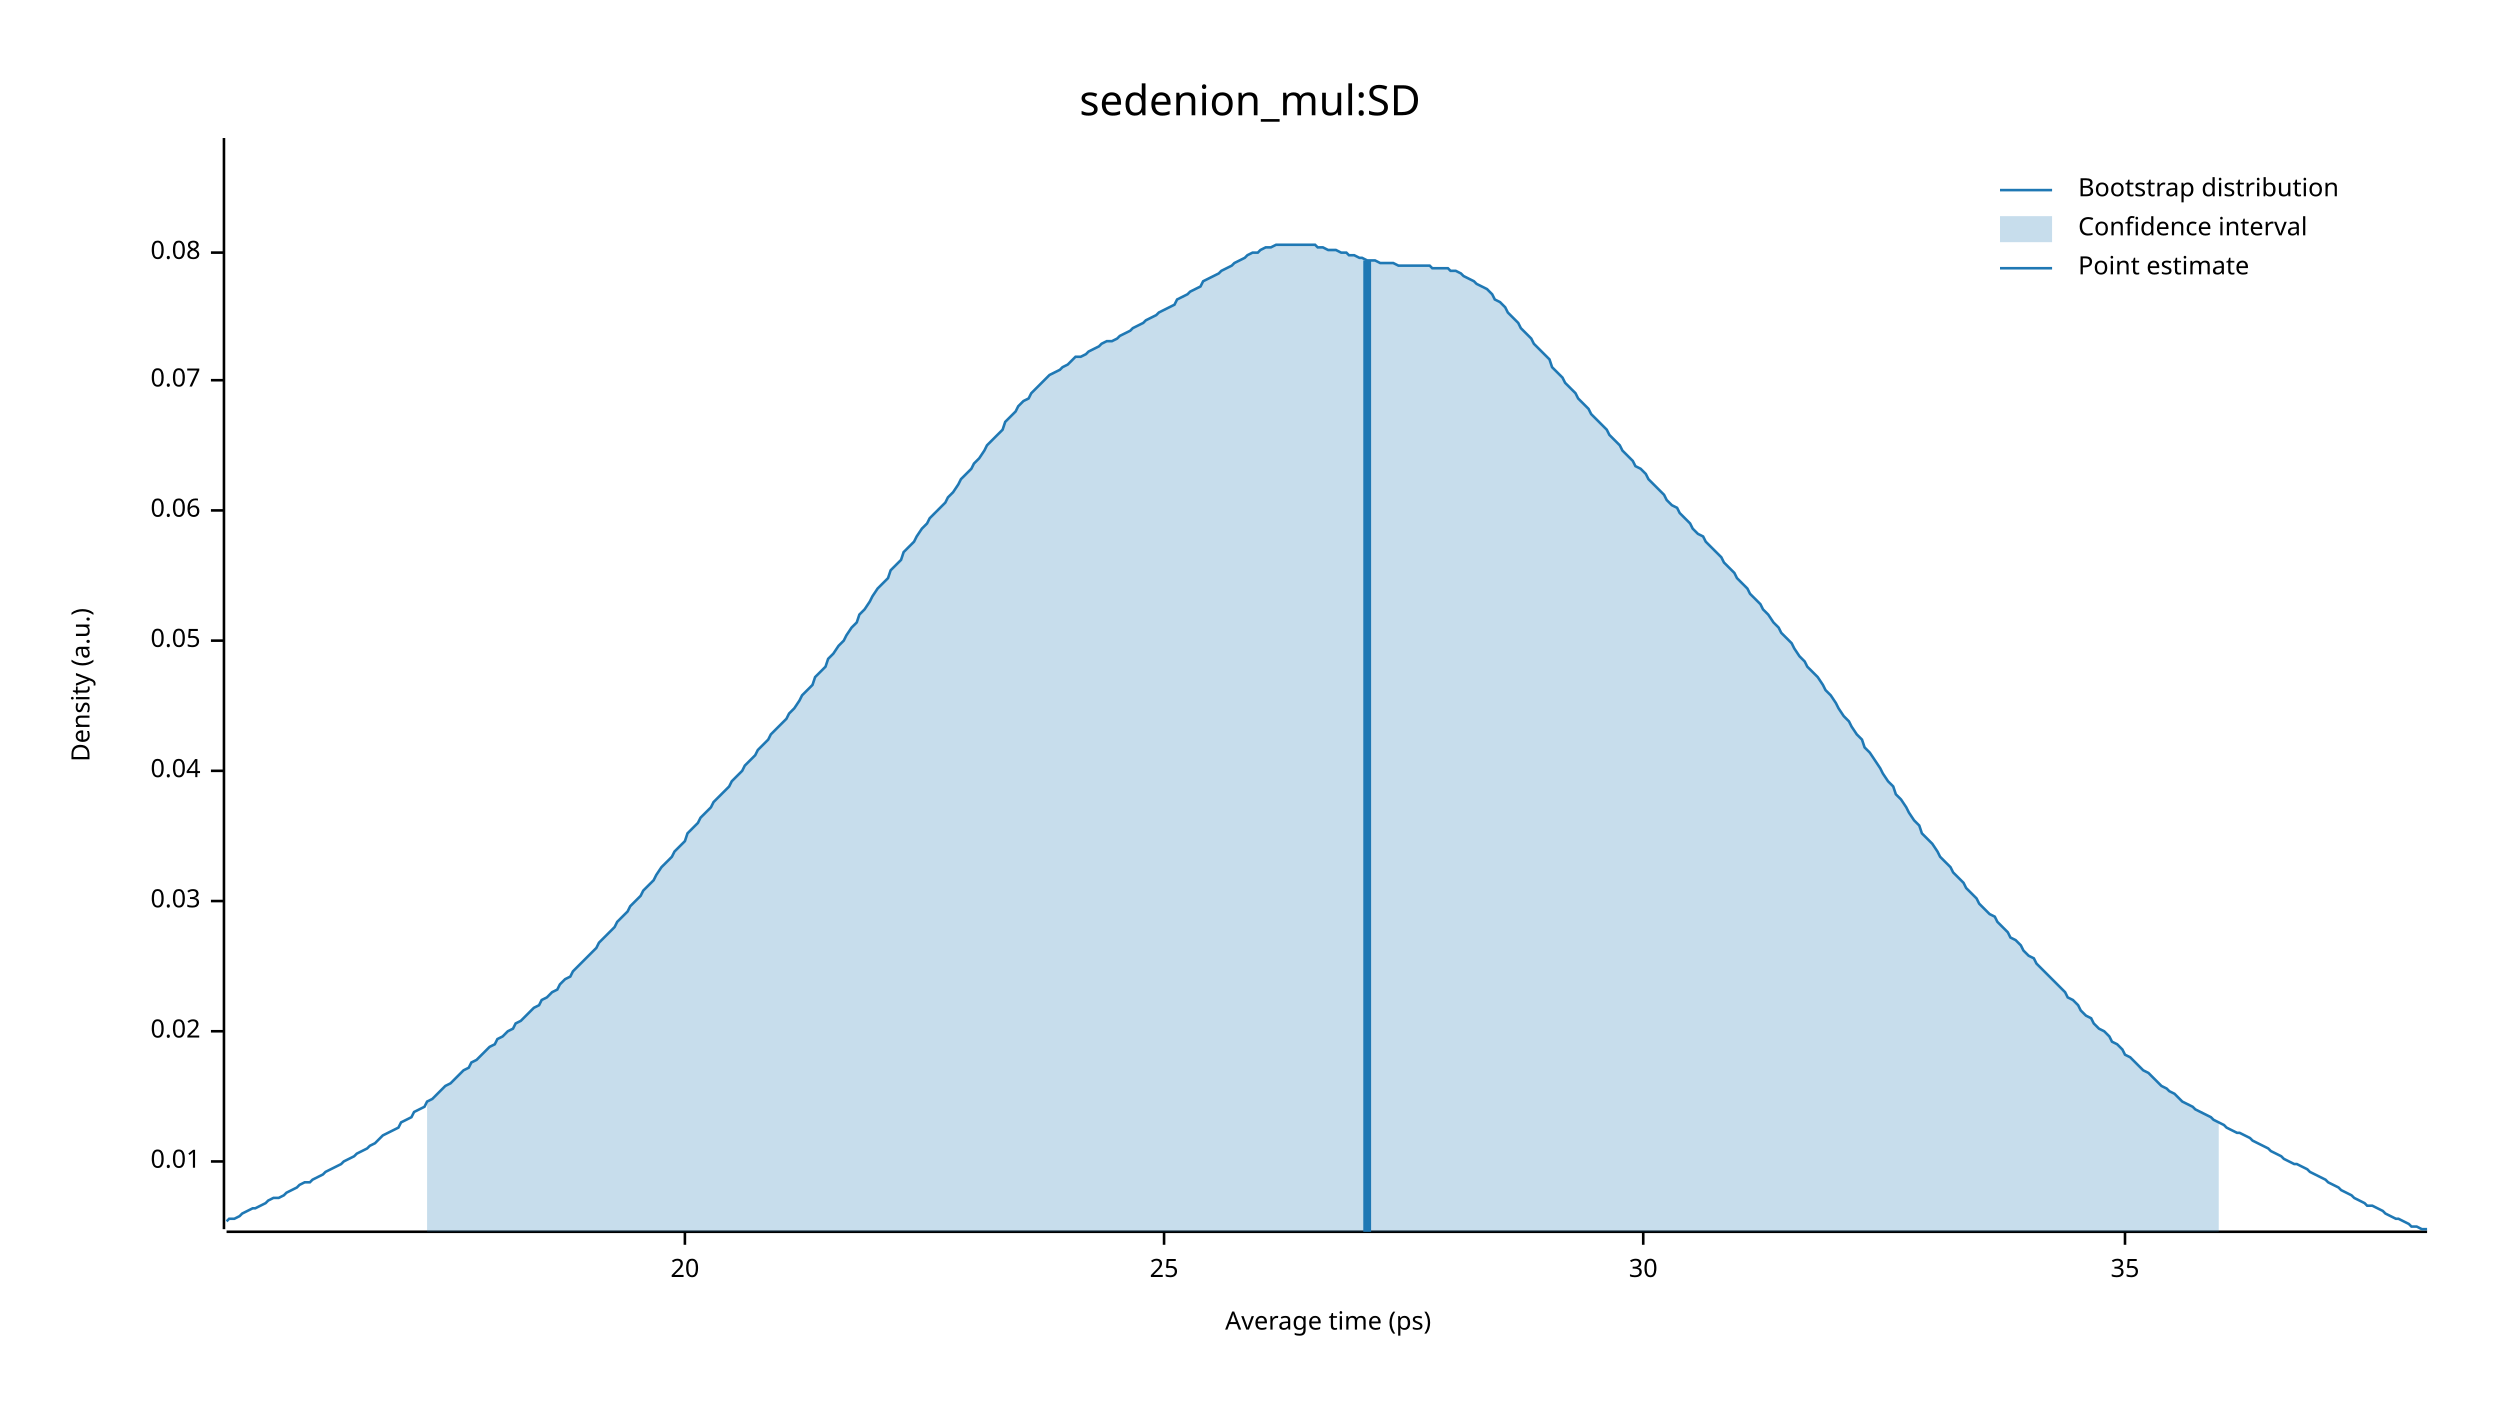
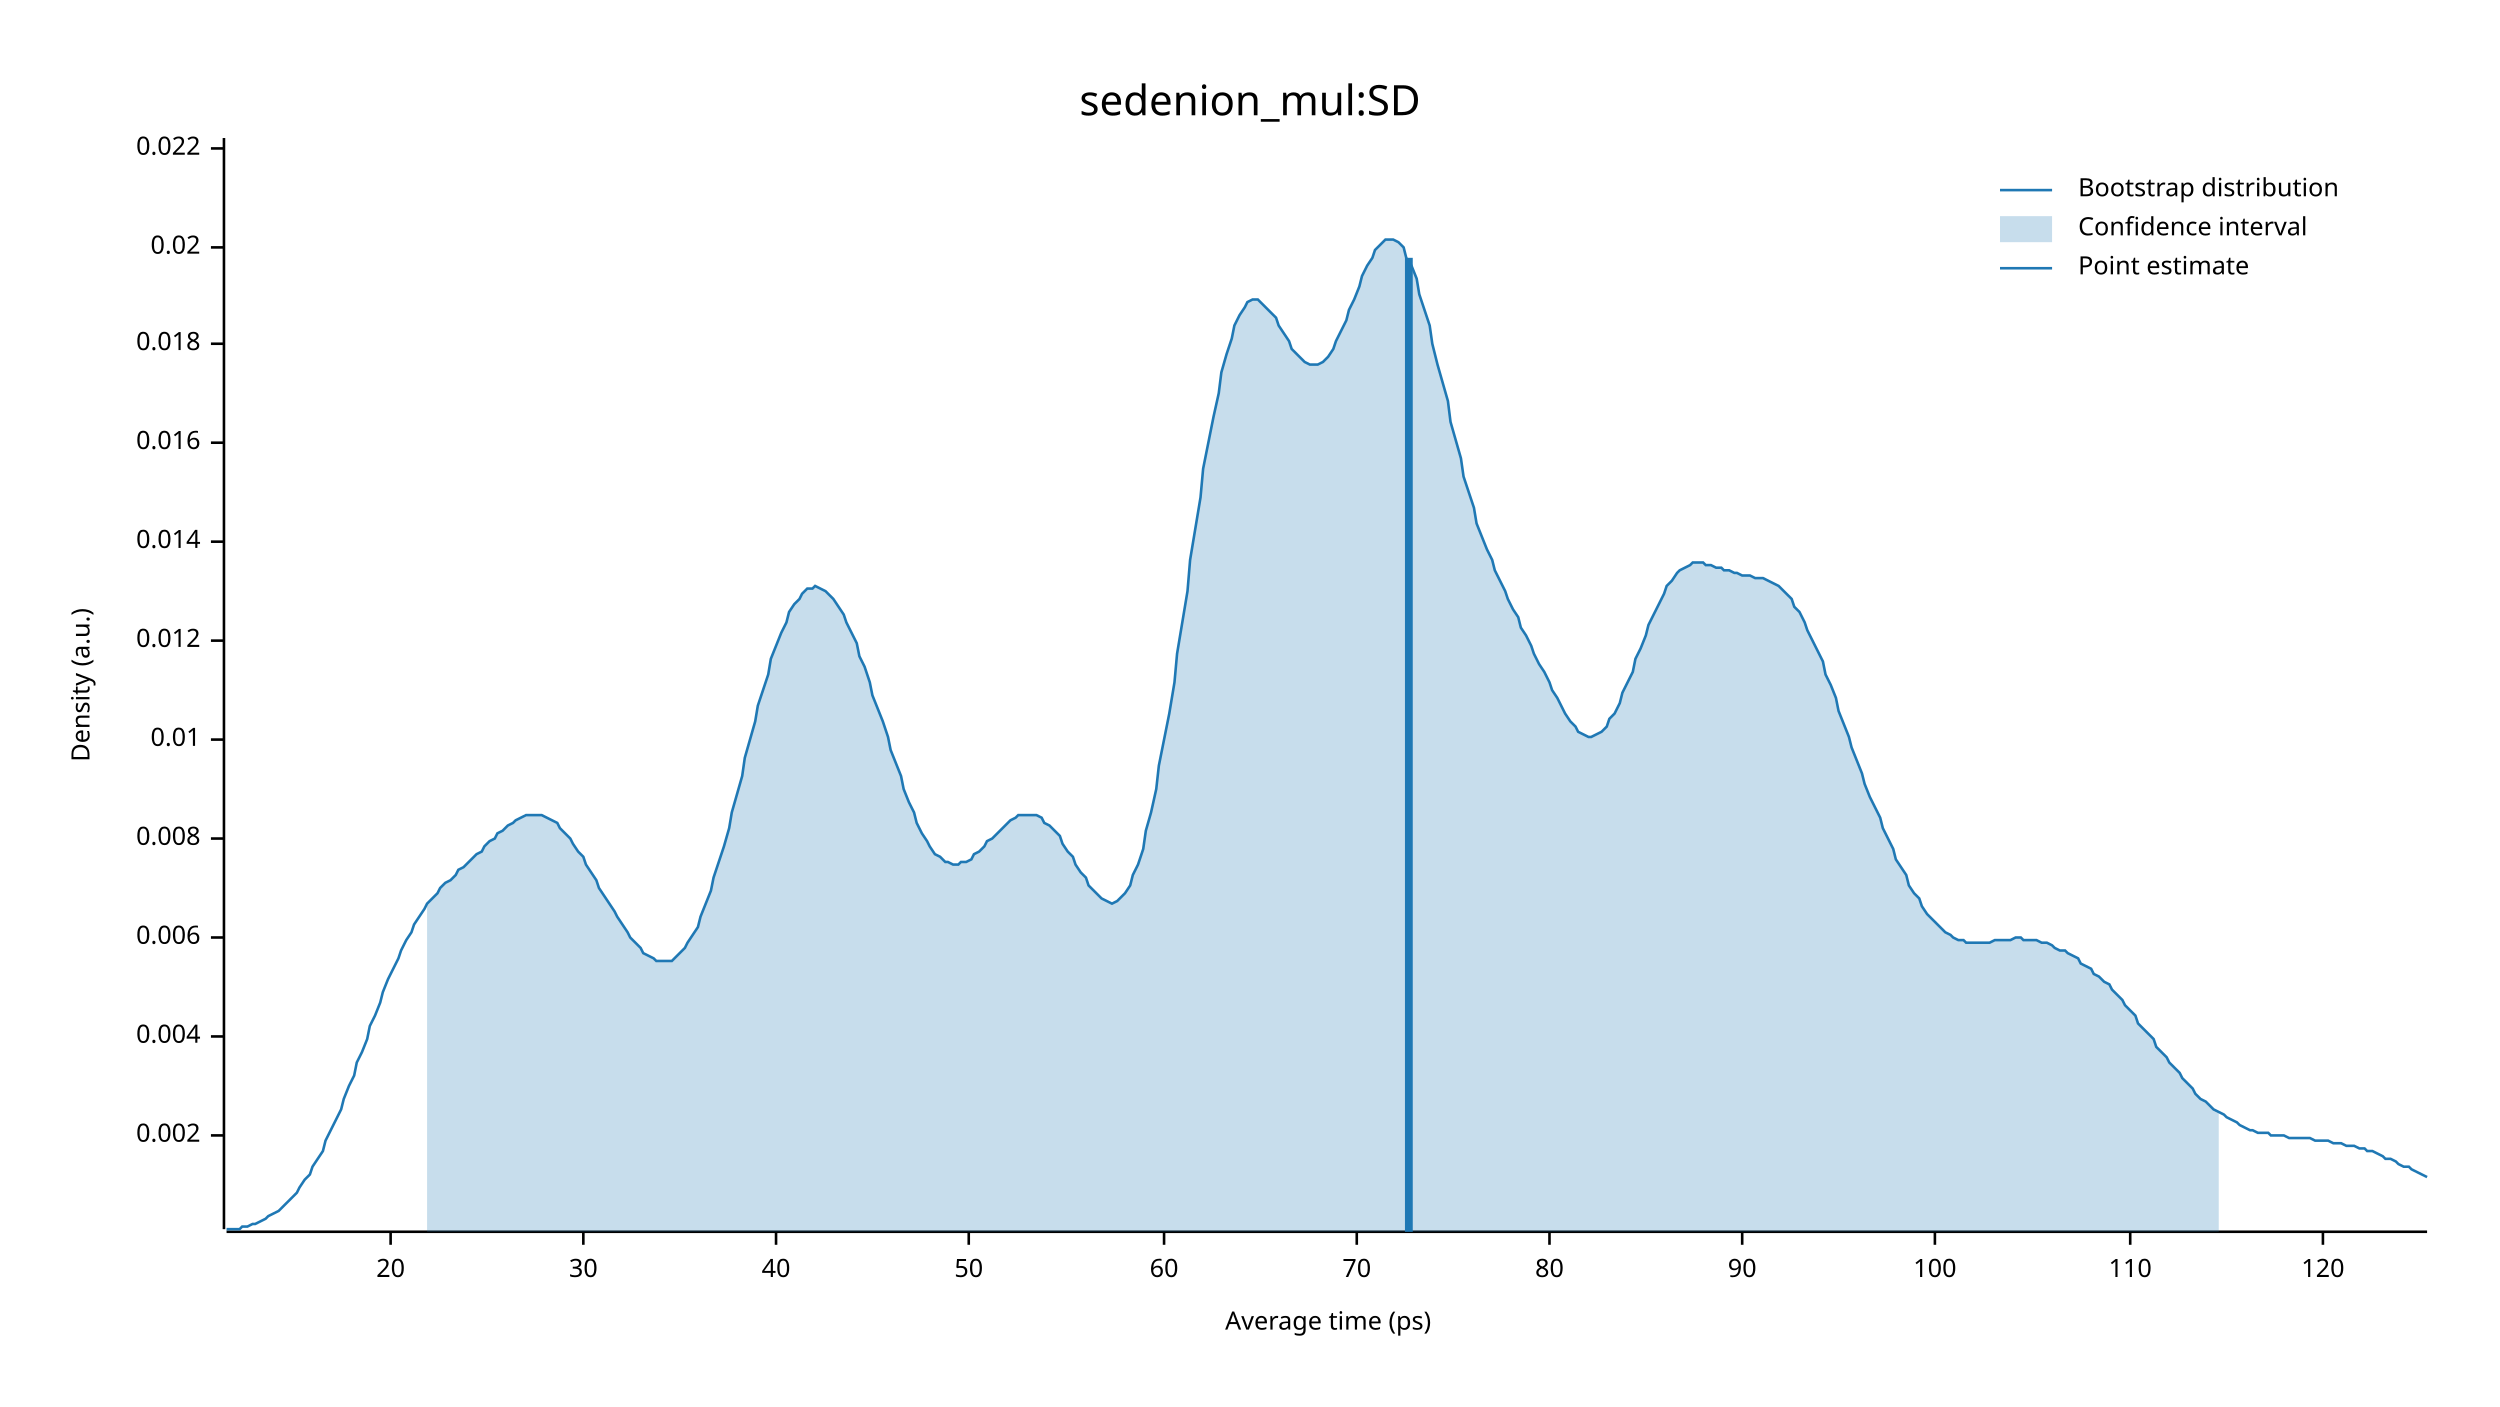
<svg xmlns="http://www.w3.org/2000/svg" width="960" height="540" viewBox="0 0 960 540">
  <text x="480" y="32" dy="0.76em" text-anchor="middle" font-family="sans-serif" font-size="16.129" opacity="1" fill="#000000">
sedenion_mul:SD
</text>
  <text x="27" y="263" dy="0.76em" text-anchor="middle" font-family="sans-serif" font-size="9.677" opacity="1" fill="#000000" transform="rotate(270, 27, 263)">
Density (a.u.)
</text>
  <text x="510" y="513" dy="-0.5ex" text-anchor="middle" font-family="sans-serif" font-size="9.677" opacity="1" fill="#000000">
Average time (ps)
</text>
  <polyline fill="none" opacity="1" stroke="#000000" stroke-width="1" points="86,53 86,472 " />
-   <text x="77" y="446" dy="0.5ex" text-anchor="end" font-family="sans-serif" font-size="9.677" opacity="1" fill="#000000">
+   <text x="77" y="436" dy="0.5ex" text-anchor="end" font-family="sans-serif" font-size="9.677" opacity="1" fill="#000000">
+ 0.002
+ </text>
+   <polyline fill="none" opacity="1" stroke="#000000" stroke-width="1" points="81,436 86,436 " />
+   <text x="77" y="398" dy="0.5ex" text-anchor="end" font-family="sans-serif" font-size="9.677" opacity="1" fill="#000000">
+ 0.004
+ </text>
+   <polyline fill="none" opacity="1" stroke="#000000" stroke-width="1" points="81,398 86,398 " />
+   <text x="77" y="360" dy="0.5ex" text-anchor="end" font-family="sans-serif" font-size="9.677" opacity="1" fill="#000000">
+ 0.006
+ </text>
+   <polyline fill="none" opacity="1" stroke="#000000" stroke-width="1" points="81,360 86,360 " />
+   <text x="77" y="322" dy="0.5ex" text-anchor="end" font-family="sans-serif" font-size="9.677" opacity="1" fill="#000000">
+ 0.008
+ </text>
+   <polyline fill="none" opacity="1" stroke="#000000" stroke-width="1" points="81,322 86,322 " />
+   <text x="77" y="284" dy="0.5ex" text-anchor="end" font-family="sans-serif" font-size="9.677" opacity="1" fill="#000000">
0.01
</text>
-   <polyline fill="none" opacity="1" stroke="#000000" stroke-width="1" points="81,446 86,446 " />
-   <text x="77" y="396" dy="0.5ex" text-anchor="end" font-family="sans-serif" font-size="9.677" opacity="1" fill="#000000">
+   <polyline fill="none" opacity="1" stroke="#000000" stroke-width="1" points="81,284 86,284 " />
+   <text x="77" y="246" dy="0.5ex" text-anchor="end" font-family="sans-serif" font-size="9.677" opacity="1" fill="#000000">
+ 0.012
+ </text>
+   <polyline fill="none" opacity="1" stroke="#000000" stroke-width="1" points="81,246 86,246 " />
+   <text x="77" y="208" dy="0.5ex" text-anchor="end" font-family="sans-serif" font-size="9.677" opacity="1" fill="#000000">
+ 0.014
+ </text>
+   <polyline fill="none" opacity="1" stroke="#000000" stroke-width="1" points="81,208 86,208 " />
+   <text x="77" y="170" dy="0.5ex" text-anchor="end" font-family="sans-serif" font-size="9.677" opacity="1" fill="#000000">
+ 0.016
+ </text>
+   <polyline fill="none" opacity="1" stroke="#000000" stroke-width="1" points="81,170 86,170 " />
+   <text x="77" y="132" dy="0.5ex" text-anchor="end" font-family="sans-serif" font-size="9.677" opacity="1" fill="#000000">
+ 0.018
+ </text>
+   <polyline fill="none" opacity="1" stroke="#000000" stroke-width="1" points="81,132 86,132 " />
+   <text x="77" y="95" dy="0.5ex" text-anchor="end" font-family="sans-serif" font-size="9.677" opacity="1" fill="#000000">
0.02
</text>
-   <polyline fill="none" opacity="1" stroke="#000000" stroke-width="1" points="81,396 86,396 " />
-   <text x="77" y="346" dy="0.5ex" text-anchor="end" font-family="sans-serif" font-size="9.677" opacity="1" fill="#000000">
- 0.03
+   <polyline fill="none" opacity="1" stroke="#000000" stroke-width="1" points="81,95 86,95 " />
+   <text x="77" y="57" dy="0.5ex" text-anchor="end" font-family="sans-serif" font-size="9.677" opacity="1" fill="#000000">
+ 0.022
</text>
-   <polyline fill="none" opacity="1" stroke="#000000" stroke-width="1" points="81,346 86,346 " />
-   <text x="77" y="296" dy="0.5ex" text-anchor="end" font-family="sans-serif" font-size="9.677" opacity="1" fill="#000000">
- 0.04
- </text>
-   <polyline fill="none" opacity="1" stroke="#000000" stroke-width="1" points="81,296 86,296 " />
-   <text x="77" y="246" dy="0.5ex" text-anchor="end" font-family="sans-serif" font-size="9.677" opacity="1" fill="#000000">
- 0.05
- </text>
-   <polyline fill="none" opacity="1" stroke="#000000" stroke-width="1" points="81,246 86,246 " />
-   <text x="77" y="196" dy="0.5ex" text-anchor="end" font-family="sans-serif" font-size="9.677" opacity="1" fill="#000000">
- 0.06
- </text>
-   <polyline fill="none" opacity="1" stroke="#000000" stroke-width="1" points="81,196 86,196 " />
-   <text x="77" y="146" dy="0.5ex" text-anchor="end" font-family="sans-serif" font-size="9.677" opacity="1" fill="#000000">
- 0.07
- </text>
-   <polyline fill="none" opacity="1" stroke="#000000" stroke-width="1" points="81,146 86,146 " />
-   <text x="77" y="97" dy="0.5ex" text-anchor="end" font-family="sans-serif" font-size="9.677" opacity="1" fill="#000000">
- 0.08
- </text>
-   <polyline fill="none" opacity="1" stroke="#000000" stroke-width="1" points="81,97 86,97 " />
+   <polyline fill="none" opacity="1" stroke="#000000" stroke-width="1" points="81,57 86,57 " />
  <polyline fill="none" opacity="1" stroke="#000000" stroke-width="1" points="87,473 932,473 " />
-   <text x="263" y="483" dy="0.76em" text-anchor="middle" font-family="sans-serif" font-size="9.677" opacity="1" fill="#000000">
+   <text x="150" y="483" dy="0.76em" text-anchor="middle" font-family="sans-serif" font-size="9.677" opacity="1" fill="#000000">
20
</text>
-   <polyline fill="none" opacity="1" stroke="#000000" stroke-width="1" points="263,473 263,478 " />
+   <polyline fill="none" opacity="1" stroke="#000000" stroke-width="1" points="150,473 150,478 " />
+   <text x="224" y="483" dy="0.76em" text-anchor="middle" font-family="sans-serif" font-size="9.677" opacity="1" fill="#000000">
+ 30
+ </text>
+   <polyline fill="none" opacity="1" stroke="#000000" stroke-width="1" points="224,473 224,478 " />
+   <text x="298" y="483" dy="0.76em" text-anchor="middle" font-family="sans-serif" font-size="9.677" opacity="1" fill="#000000">
+ 40
+ </text>
+   <polyline fill="none" opacity="1" stroke="#000000" stroke-width="1" points="298,473 298,478 " />
+   <text x="372" y="483" dy="0.76em" text-anchor="middle" font-family="sans-serif" font-size="9.677" opacity="1" fill="#000000">
+ 50
+ </text>
+   <polyline fill="none" opacity="1" stroke="#000000" stroke-width="1" points="372,473 372,478 " />
  <text x="447" y="483" dy="0.76em" text-anchor="middle" font-family="sans-serif" font-size="9.677" opacity="1" fill="#000000">
- 25
+ 60
</text>
  <polyline fill="none" opacity="1" stroke="#000000" stroke-width="1" points="447,473 447,478 " />
-   <text x="631" y="483" dy="0.76em" text-anchor="middle" font-family="sans-serif" font-size="9.677" opacity="1" fill="#000000">
- 30
+   <text x="521" y="483" dy="0.76em" text-anchor="middle" font-family="sans-serif" font-size="9.677" opacity="1" fill="#000000">
+ 70
</text>
-   <polyline fill="none" opacity="1" stroke="#000000" stroke-width="1" points="631,473 631,478 " />
-   <text x="816" y="483" dy="0.76em" text-anchor="middle" font-family="sans-serif" font-size="9.677" opacity="1" fill="#000000">
- 35
+   <polyline fill="none" opacity="1" stroke="#000000" stroke-width="1" points="521,473 521,478 " />
+   <text x="595" y="483" dy="0.76em" text-anchor="middle" font-family="sans-serif" font-size="9.677" opacity="1" fill="#000000">
+ 80
</text>
-   <polyline fill="none" opacity="1" stroke="#000000" stroke-width="1" points="816,473 816,478 " />
-   <polyline fill="none" opacity="1" stroke="#1F78B4" stroke-width="1" points="87,469 88,468 90,468 92,467 93,466 95,465 97,464 98,464 100,463 102,462 103,461 105,460 107,460 109,459 110,458 112,457 114,456 115,455 117,454 119,454 120,453 122,452 124,451 125,450 127,449 129,448 131,447 132,446 134,445 136,444 137,443 139,442 141,441 142,440 144,439 146,437 147,436 149,435 151,434 153,433 154,431 156,430 158,429 159,427 161,426 163,425 164,423 166,422 168,420 169,419 171,417 173,416 175,414 176,413 178,411 180,410 181,408 183,407 185,405 186,404 188,402 190,401 191,399 193,398 195,396 197,395 198,393 200,392 202,390 203,389 205,387 207,386 208,384 210,383 212,381 214,380 215,378 217,376 219,375 220,373 222,371 224,369 225,368 227,366 229,364 230,362 232,360 234,358 236,356 237,354 239,352 241,350 242,348 244,346 246,344 247,342 249,340 251,338 252,336 254,333 256,331 258,329 259,327 261,325 263,323 264,320 266,318 268,316 269,314 271,312 273,310 274,308 276,306 278,304 280,302 281,300 283,298 285,296 286,294 288,292 290,290 291,288 293,286 295,284 296,282 298,280 300,278 302,276 303,274 305,272 307,269 308,267 310,265 312,263 313,260 315,258 317,256 318,253 320,251 322,248 324,246 325,244 327,241 329,239 330,236 332,234 334,231 335,229 337,226 339,224 341,222 342,219 344,217 346,215 347,212 349,210 351,208 352,206 354,203 356,201 357,199 359,197 361,195 363,193 364,191 366,189 368,186 369,184 371,182 373,180 374,178 376,176 378,173 379,171 381,169 383,167 385,165 386,162 388,160 390,158 391,156 393,154 395,153 396,151 398,149 400,147 401,146 403,144 405,143 407,142 408,141 410,140 412,138 413,137 415,137 417,136 418,135 420,134 422,133 423,132 425,131 427,131 429,130 430,129 432,128 434,127 435,126 437,125 439,124 440,123 442,122 444,121 445,120 447,119 449,118 451,117 452,115 454,114 456,113 457,112 459,111 461,110 462,108 464,107 466,106 468,105 469,104 471,103 473,102 474,101 476,100 478,99 479,98 481,97 483,97 484,96 486,95 488,95 490,94 491,94 493,94 495,94 496,94 498,94 500,94 501,94 503,94 505,94 506,95 508,95 510,96 512,96 513,96 515,97 517,97 518,98 520,98 522,99 523,99 525,100 527,100 528,100 530,101 532,101 534,101 535,101 537,102 539,102 540,102 542,102 544,102 545,102 547,102 549,102 550,103 552,103 554,103 556,103 557,104 559,104 561,105 562,106 564,107 566,108 567,109 569,110 571,111 573,113 574,115 576,116 578,118 579,120 581,122 583,124 584,126 586,128 588,130 589,132 591,134 593,136 595,138 596,141 598,143 600,145 601,147 603,149 605,151 606,153 608,155 610,157 611,159 613,161 615,163 617,165 618,167 620,169 622,171 623,173 625,175 627,177 628,179 630,180 632,182 633,184 635,186 637,188 639,190 640,192 642,194 644,195 645,197 647,199 649,201 650,203 652,205 654,206 655,208 657,210 659,212 661,214 662,216 664,218 666,220 667,222 669,224 671,226 672,228 674,230 676,232 677,234 679,236 681,239 683,241 684,243 686,245 688,247 689,249 691,252 693,254 694,256 696,258 698,260 700,263 701,265 703,267 705,270 706,272 708,275 710,277 711,279 713,282 715,284 716,287 718,289 720,292 722,295 723,297 725,300 727,302 728,305 730,307 732,310 733,312 735,315 737,317 738,320 740,322 742,324 744,327 745,329 747,331 749,333 750,335 752,337 754,339 755,341 757,343 759,345 760,347 762,349 764,351 766,352 767,354 769,356 771,358 772,360 774,361 776,363 777,365 779,367 781,368 782,370 784,372 786,374 788,376 789,377 791,379 793,381 794,383 796,384 798,386 799,388 801,390 803,391 804,393 806,395 808,396 810,398 811,400 813,401 815,403 816,405 818,406 820,408 821,409 823,411 825,412 827,414 828,415 830,417 832,418 833,419 835,420 837,422 838,423 840,424 842,425 843,426 845,427 847,428 849,429 850,430 852,431 854,432 855,433 857,434 859,435 860,435 862,436 864,437 865,438 867,439 869,440 871,441 872,442 874,443 876,444 877,445 879,446 881,447 882,447 884,448 886,449 887,450 889,451 891,452 893,453 894,454 896,455 898,456 899,457 901,458 903,459 904,460 906,461 908,462 909,463 911,463 913,464 915,465 916,466 918,467 920,468 921,468 923,469 925,470 926,471 928,471 930,472 932,472 " />
-   <polygon opacity="0.25" fill="#1F78B4" points="164,423 166,422 168,420 169,419 171,417 173,416 175,414 176,413 178,411 180,410 181,408 183,407 185,405 186,404 188,402 190,401 191,399 193,398 195,396 197,395 198,393 200,392 202,390 203,389 205,387 207,386 208,384 210,383 212,381 214,380 215,378 217,376 219,375 220,373 222,371 224,369 225,368 227,366 229,364 230,362 232,360 234,358 236,356 237,354 239,352 241,350 242,348 244,346 246,344 247,342 249,340 251,338 252,336 254,333 256,331 258,329 259,327 261,325 263,323 264,320 266,318 268,316 269,314 271,312 273,310 274,308 276,306 278,304 280,302 281,300 283,298 285,296 286,294 288,292 290,290 291,288 293,286 295,284 296,282 298,280 300,278 302,276 303,274 305,272 307,269 308,267 310,265 312,263 313,260 315,258 317,256 318,253 320,251 322,248 324,246 325,244 327,241 329,239 330,236 332,234 334,231 335,229 337,226 339,224 341,222 342,219 344,217 346,215 347,212 349,210 351,208 352,206 354,203 356,201 357,199 359,197 361,195 363,193 364,191 366,189 368,186 369,184 371,182 373,180 374,178 376,176 378,173 379,171 381,169 383,167 385,165 386,162 388,160 390,158 391,156 393,154 395,153 396,151 398,149 400,147 401,146 403,144 405,143 407,142 408,141 410,140 412,138 413,137 415,137 417,136 418,135 420,134 422,133 423,132 425,131 427,131 429,130 430,129 432,128 434,127 435,126 437,125 439,124 440,123 442,122 444,121 445,120 447,119 449,118 451,117 452,115 454,114 456,113 457,112 459,111 461,110 462,108 464,107 466,106 468,105 469,104 471,103 473,102 474,101 476,100 478,99 479,98 481,97 483,97 484,96 486,95 488,95 490,94 491,94 493,94 495,94 496,94 498,94 500,94 501,94 503,94 505,94 506,95 508,95 510,96 512,96 513,96 515,97 517,97 518,98 520,98 522,99 523,99 525,100 527,100 528,100 530,101 532,101 534,101 535,101 537,102 539,102 540,102 542,102 544,102 545,102 547,102 549,102 550,103 552,103 554,103 556,103 557,104 559,104 561,105 562,106 564,107 566,108 567,109 569,110 571,111 573,113 574,115 576,116 578,118 579,120 581,122 583,124 584,126 586,128 588,130 589,132 591,134 593,136 595,138 596,141 598,143 600,145 601,147 603,149 605,151 606,153 608,155 610,157 611,159 613,161 615,163 617,165 618,167 620,169 622,171 623,173 625,175 627,177 628,179 630,180 632,182 633,184 635,186 637,188 639,190 640,192 642,194 644,195 645,197 647,199 649,201 650,203 652,205 654,206 655,208 657,210 659,212 661,214 662,216 664,218 666,220 667,222 669,224 671,226 672,228 674,230 676,232 677,234 679,236 681,239 683,241 684,243 686,245 688,247 689,249 691,252 693,254 694,256 696,258 698,260 700,263 701,265 703,267 705,270 706,272 708,275 710,277 711,279 713,282 715,284 716,287 718,289 720,292 722,295 723,297 725,300 727,302 728,305 730,307 732,310 733,312 735,315 737,317 738,320 740,322 742,324 744,327 745,329 747,331 749,333 750,335 752,337 754,339 755,341 757,343 759,345 760,347 762,349 764,351 766,352 767,354 769,356 771,358 772,360 774,361 776,363 777,365 779,367 781,368 782,370 784,372 786,374 788,376 789,377 791,379 793,381 794,383 796,384 798,386 799,388 801,390 803,391 804,393 806,395 808,396 810,398 811,400 813,401 815,403 816,405 818,406 820,408 821,409 823,411 825,412 827,414 828,415 830,417 832,418 833,419 835,420 837,422 838,423 840,424 842,425 843,426 845,427 847,428 849,429 850,430 852,431 852,473 164,473 " />
-   <polyline fill="none" opacity="1" stroke="#1F78B4" stroke-width="3" points="525,473 525,100 " />
+   <polyline fill="none" opacity="1" stroke="#000000" stroke-width="1" points="595,473 595,478 " />
+   <text x="669" y="483" dy="0.76em" text-anchor="middle" font-family="sans-serif" font-size="9.677" opacity="1" fill="#000000">
+ 90
+ </text>
+   <polyline fill="none" opacity="1" stroke="#000000" stroke-width="1" points="669,473 669,478 " />
+   <text x="743" y="483" dy="0.76em" text-anchor="middle" font-family="sans-serif" font-size="9.677" opacity="1" fill="#000000">
+ 100
+ </text>
+   <polyline fill="none" opacity="1" stroke="#000000" stroke-width="1" points="743,473 743,478 " />
+   <text x="818" y="483" dy="0.76em" text-anchor="middle" font-family="sans-serif" font-size="9.677" opacity="1" fill="#000000">
+ 110
+ </text>
+   <polyline fill="none" opacity="1" stroke="#000000" stroke-width="1" points="818,473 818,478 " />
+   <text x="892" y="483" dy="0.76em" text-anchor="middle" font-family="sans-serif" font-size="9.677" opacity="1" fill="#000000">
+ 120
+ </text>
+   <polyline fill="none" opacity="1" stroke="#000000" stroke-width="1" points="892,473 892,478 " />
+   <polyline fill="none" opacity="1" stroke="#1F78B4" stroke-width="1" points="87,472 88,472 90,472 92,472 93,471 95,471 97,470 98,470 100,469 102,468 103,467 105,466 107,465 109,463 110,462 112,460 114,458 115,456 117,453 119,451 120,448 122,445 124,442 125,438 127,434 129,430 131,426 132,422 134,417 136,413 137,408 139,404 141,399 142,394 144,390 146,385 147,381 149,376 151,372 153,368 154,365 156,361 158,358 159,355 161,352 163,349 164,347 166,345 168,343 169,341 171,339 173,338 175,336 176,334 178,333 180,331 181,330 183,328 185,327 186,325 188,323 190,322 191,320 193,319 195,317 197,316 198,315 200,314 202,313 203,313 205,313 207,313 208,313 210,314 212,315 214,316 215,318 217,320 219,322 220,324 222,327 224,329 225,332 227,335 229,338 230,341 232,344 234,347 236,350 237,352 239,355 241,358 242,360 244,362 246,364 247,366 249,367 251,368 252,369 254,369 256,369 258,369 259,368 261,366 263,364 264,362 266,359 268,356 269,352 271,347 273,342 274,337 276,331 278,325 280,318 281,312 283,305 285,298 286,291 288,284 290,277 291,271 293,265 295,259 296,253 298,248 300,243 302,239 303,235 305,232 307,230 308,228 310,226 312,226 313,225 315,226 317,227 318,228 320,230 322,233 324,236 325,239 327,243 329,247 330,252 332,256 334,262 335,267 337,272 339,277 341,283 342,288 344,293 346,298 347,303 349,308 351,312 352,316 354,320 356,323 357,325 359,328 361,329 363,331 364,331 366,332 368,332 369,331 371,331 373,330 374,328 376,327 378,325 379,323 381,322 383,320 385,318 386,317 388,315 390,314 391,313 393,313 395,313 396,313 398,313 400,314 401,316 403,317 405,319 407,321 408,324 410,327 412,329 413,332 415,335 417,337 418,340 420,342 422,344 423,345 425,346 427,347 429,346 430,345 432,343 434,340 435,336 437,332 439,326 440,319 442,312 444,303 445,294 447,284 449,274 451,262 452,251 454,239 456,227 457,215 459,203 461,191 462,180 464,170 466,160 468,151 469,143 471,136 473,130 474,125 476,121 478,118 479,116 481,115 483,115 484,116 486,118 488,120 490,122 491,125 493,128 495,131 496,134 498,136 500,138 501,139 503,140 505,140 506,140 508,139 510,137 512,134 513,131 515,127 517,123 518,119 520,115 522,110 523,106 525,102 527,99 528,96 530,94 532,92 534,92 535,92 537,93 539,95 540,99 542,102 544,107 545,113 547,119 549,125 550,132 552,140 554,147 556,154 557,162 559,169 561,176 562,183 564,189 566,195 567,201 569,206 571,211 573,215 574,219 576,223 578,227 579,230 581,234 583,237 584,241 586,244 588,248 589,251 591,255 593,258 595,262 596,265 598,268 600,272 601,274 603,277 605,279 606,281 608,282 610,283 611,283 613,282 615,281 617,279 618,276 620,274 622,270 623,266 625,262 627,258 628,253 630,249 632,244 633,240 635,236 637,232 639,228 640,225 642,223 644,220 645,219 647,218 649,217 650,216 652,216 654,216 655,217 657,217 659,218 661,218 662,219 664,219 666,220 667,220 669,221 671,221 672,221 674,222 676,222 677,222 679,223 681,224 683,225 684,226 686,228 688,230 689,233 691,235 693,239 694,242 696,246 698,250 700,254 701,259 703,263 705,268 706,273 708,278 710,283 711,287 713,292 715,297 716,301 718,306 720,310 722,314 723,318 725,322 727,326 728,330 730,333 732,336 733,340 735,343 737,345 738,348 740,351 742,353 744,355 745,356 747,358 749,359 750,360 752,361 754,361 755,362 757,362 759,362 760,362 762,362 764,362 766,361 767,361 769,361 771,361 772,361 774,360 776,360 777,361 779,361 781,361 782,361 784,362 786,362 788,363 789,364 791,365 793,365 794,366 796,367 798,368 799,370 801,371 803,372 804,374 806,375 808,377 810,378 811,380 813,382 815,384 816,386 818,388 820,390 821,393 823,395 825,397 827,399 828,402 830,404 832,406 833,408 835,410 837,412 838,414 840,416 842,418 843,420 845,422 847,423 849,425 850,426 852,427 854,428 855,429 857,430 859,431 860,432 862,433 864,434 865,434 867,435 869,435 871,435 872,436 874,436 876,436 877,436 879,437 881,437 882,437 884,437 886,437 887,437 889,438 891,438 893,438 894,438 896,439 898,439 899,439 901,440 903,440 904,440 906,441 908,441 909,442 911,442 913,443 915,444 916,445 918,445 920,446 921,447 923,448 925,448 926,449 928,450 930,451 932,452 " />
+   <polygon opacity="0.25" fill="#1F78B4" points="164,347 166,345 168,343 169,341 171,339 173,338 175,336 176,334 178,333 180,331 181,330 183,328 185,327 186,325 188,323 190,322 191,320 193,319 195,317 197,316 198,315 200,314 202,313 203,313 205,313 207,313 208,313 210,314 212,315 214,316 215,318 217,320 219,322 220,324 222,327 224,329 225,332 227,335 229,338 230,341 232,344 234,347 236,350 237,352 239,355 241,358 242,360 244,362 246,364 247,366 249,367 251,368 252,369 254,369 256,369 258,369 259,368 261,366 263,364 264,362 266,359 268,356 269,352 271,347 273,342 274,337 276,331 278,325 280,318 281,312 283,305 285,298 286,291 288,284 290,277 291,271 293,265 295,259 296,253 298,248 300,243 302,239 303,235 305,232 307,230 308,228 310,226 312,226 313,225 315,226 317,227 318,228 320,230 322,233 324,236 325,239 327,243 329,247 330,252 332,256 334,262 335,267 337,272 339,277 341,283 342,288 344,293 346,298 347,303 349,308 351,312 352,316 354,320 356,323 357,325 359,328 361,329 363,331 364,331 366,332 368,332 369,331 371,331 373,330 374,328 376,327 378,325 379,323 381,322 383,320 385,318 386,317 388,315 390,314 391,313 393,313 395,313 396,313 398,313 400,314 401,316 403,317 405,319 407,321 408,324 410,327 412,329 413,332 415,335 417,337 418,340 420,342 422,344 423,345 425,346 427,347 429,346 430,345 432,343 434,340 435,336 437,332 439,326 440,319 442,312 444,303 445,294 447,284 449,274 451,262 452,251 454,239 456,227 457,215 459,203 461,191 462,180 464,170 466,160 468,151 469,143 471,136 473,130 474,125 476,121 478,118 479,116 481,115 483,115 484,116 486,118 488,120 490,122 491,125 493,128 495,131 496,134 498,136 500,138 501,139 503,140 505,140 506,140 508,139 510,137 512,134 513,131 515,127 517,123 518,119 520,115 522,110 523,106 525,102 527,99 528,96 530,94 532,92 534,92 535,92 537,93 539,95 540,99 542,102 544,107 545,113 547,119 549,125 550,132 552,140 554,147 556,154 557,162 559,169 561,176 562,183 564,189 566,195 567,201 569,206 571,211 573,215 574,219 576,223 578,227 579,230 581,234 583,237 584,241 586,244 588,248 589,251 591,255 593,258 595,262 596,265 598,268 600,272 601,274 603,277 605,279 606,281 608,282 610,283 611,283 613,282 615,281 617,279 618,276 620,274 622,270 623,266 625,262 627,258 628,253 630,249 632,244 633,240 635,236 637,232 639,228 640,225 642,223 644,220 645,219 647,218 649,217 650,216 652,216 654,216 655,217 657,217 659,218 661,218 662,219 664,219 666,220 667,220 669,221 671,221 672,221 674,222 676,222 677,222 679,223 681,224 683,225 684,226 686,228 688,230 689,233 691,235 693,239 694,242 696,246 698,250 700,254 701,259 703,263 705,268 706,273 708,278 710,283 711,287 713,292 715,297 716,301 718,306 720,310 722,314 723,318 725,322 727,326 728,330 730,333 732,336 733,340 735,343 737,345 738,348 740,351 742,353 744,355 745,356 747,358 749,359 750,360 752,361 754,361 755,362 757,362 759,362 760,362 762,362 764,362 766,361 767,361 769,361 771,361 772,361 774,360 776,360 777,361 779,361 781,361 782,361 784,362 786,362 788,363 789,364 791,365 793,365 794,366 796,367 798,368 799,370 801,371 803,372 804,374 806,375 808,377 810,378 811,380 813,382 815,384 816,386 818,388 820,390 821,393 823,395 825,397 827,399 828,402 830,404 832,406 833,408 835,410 837,412 838,414 840,416 842,418 843,420 845,422 847,423 849,425 850,426 852,427 852,473 164,473 " />
+   <polyline fill="none" opacity="1" stroke="#1F78B4" stroke-width="3" points="541,473 541,99 " />
  <text x="798" y="68" dy="0.76em" text-anchor="start" font-family="sans-serif" font-size="9.677" opacity="1" fill="#000000">
Bootstrap distribution
</text>
  <text x="798" y="83" dy="0.76em" text-anchor="start" font-family="sans-serif" font-size="9.677" opacity="1" fill="#000000">
Confidence interval
</text>
  <text x="798" y="98" dy="0.76em" text-anchor="start" font-family="sans-serif" font-size="9.677" opacity="1" fill="#000000">
Point estimate
</text>
  <polyline fill="none" opacity="1" stroke="#1F78B4" stroke-width="1" points="768,73 788,73 " />
  <rect x="768" y="83" width="20" height="10" opacity="0.25" fill="#1F78B4" stroke="none" />
  <polyline fill="none" opacity="1" stroke="#1F78B4" stroke-width="1" points="768,103 788,103 " />
</svg>
